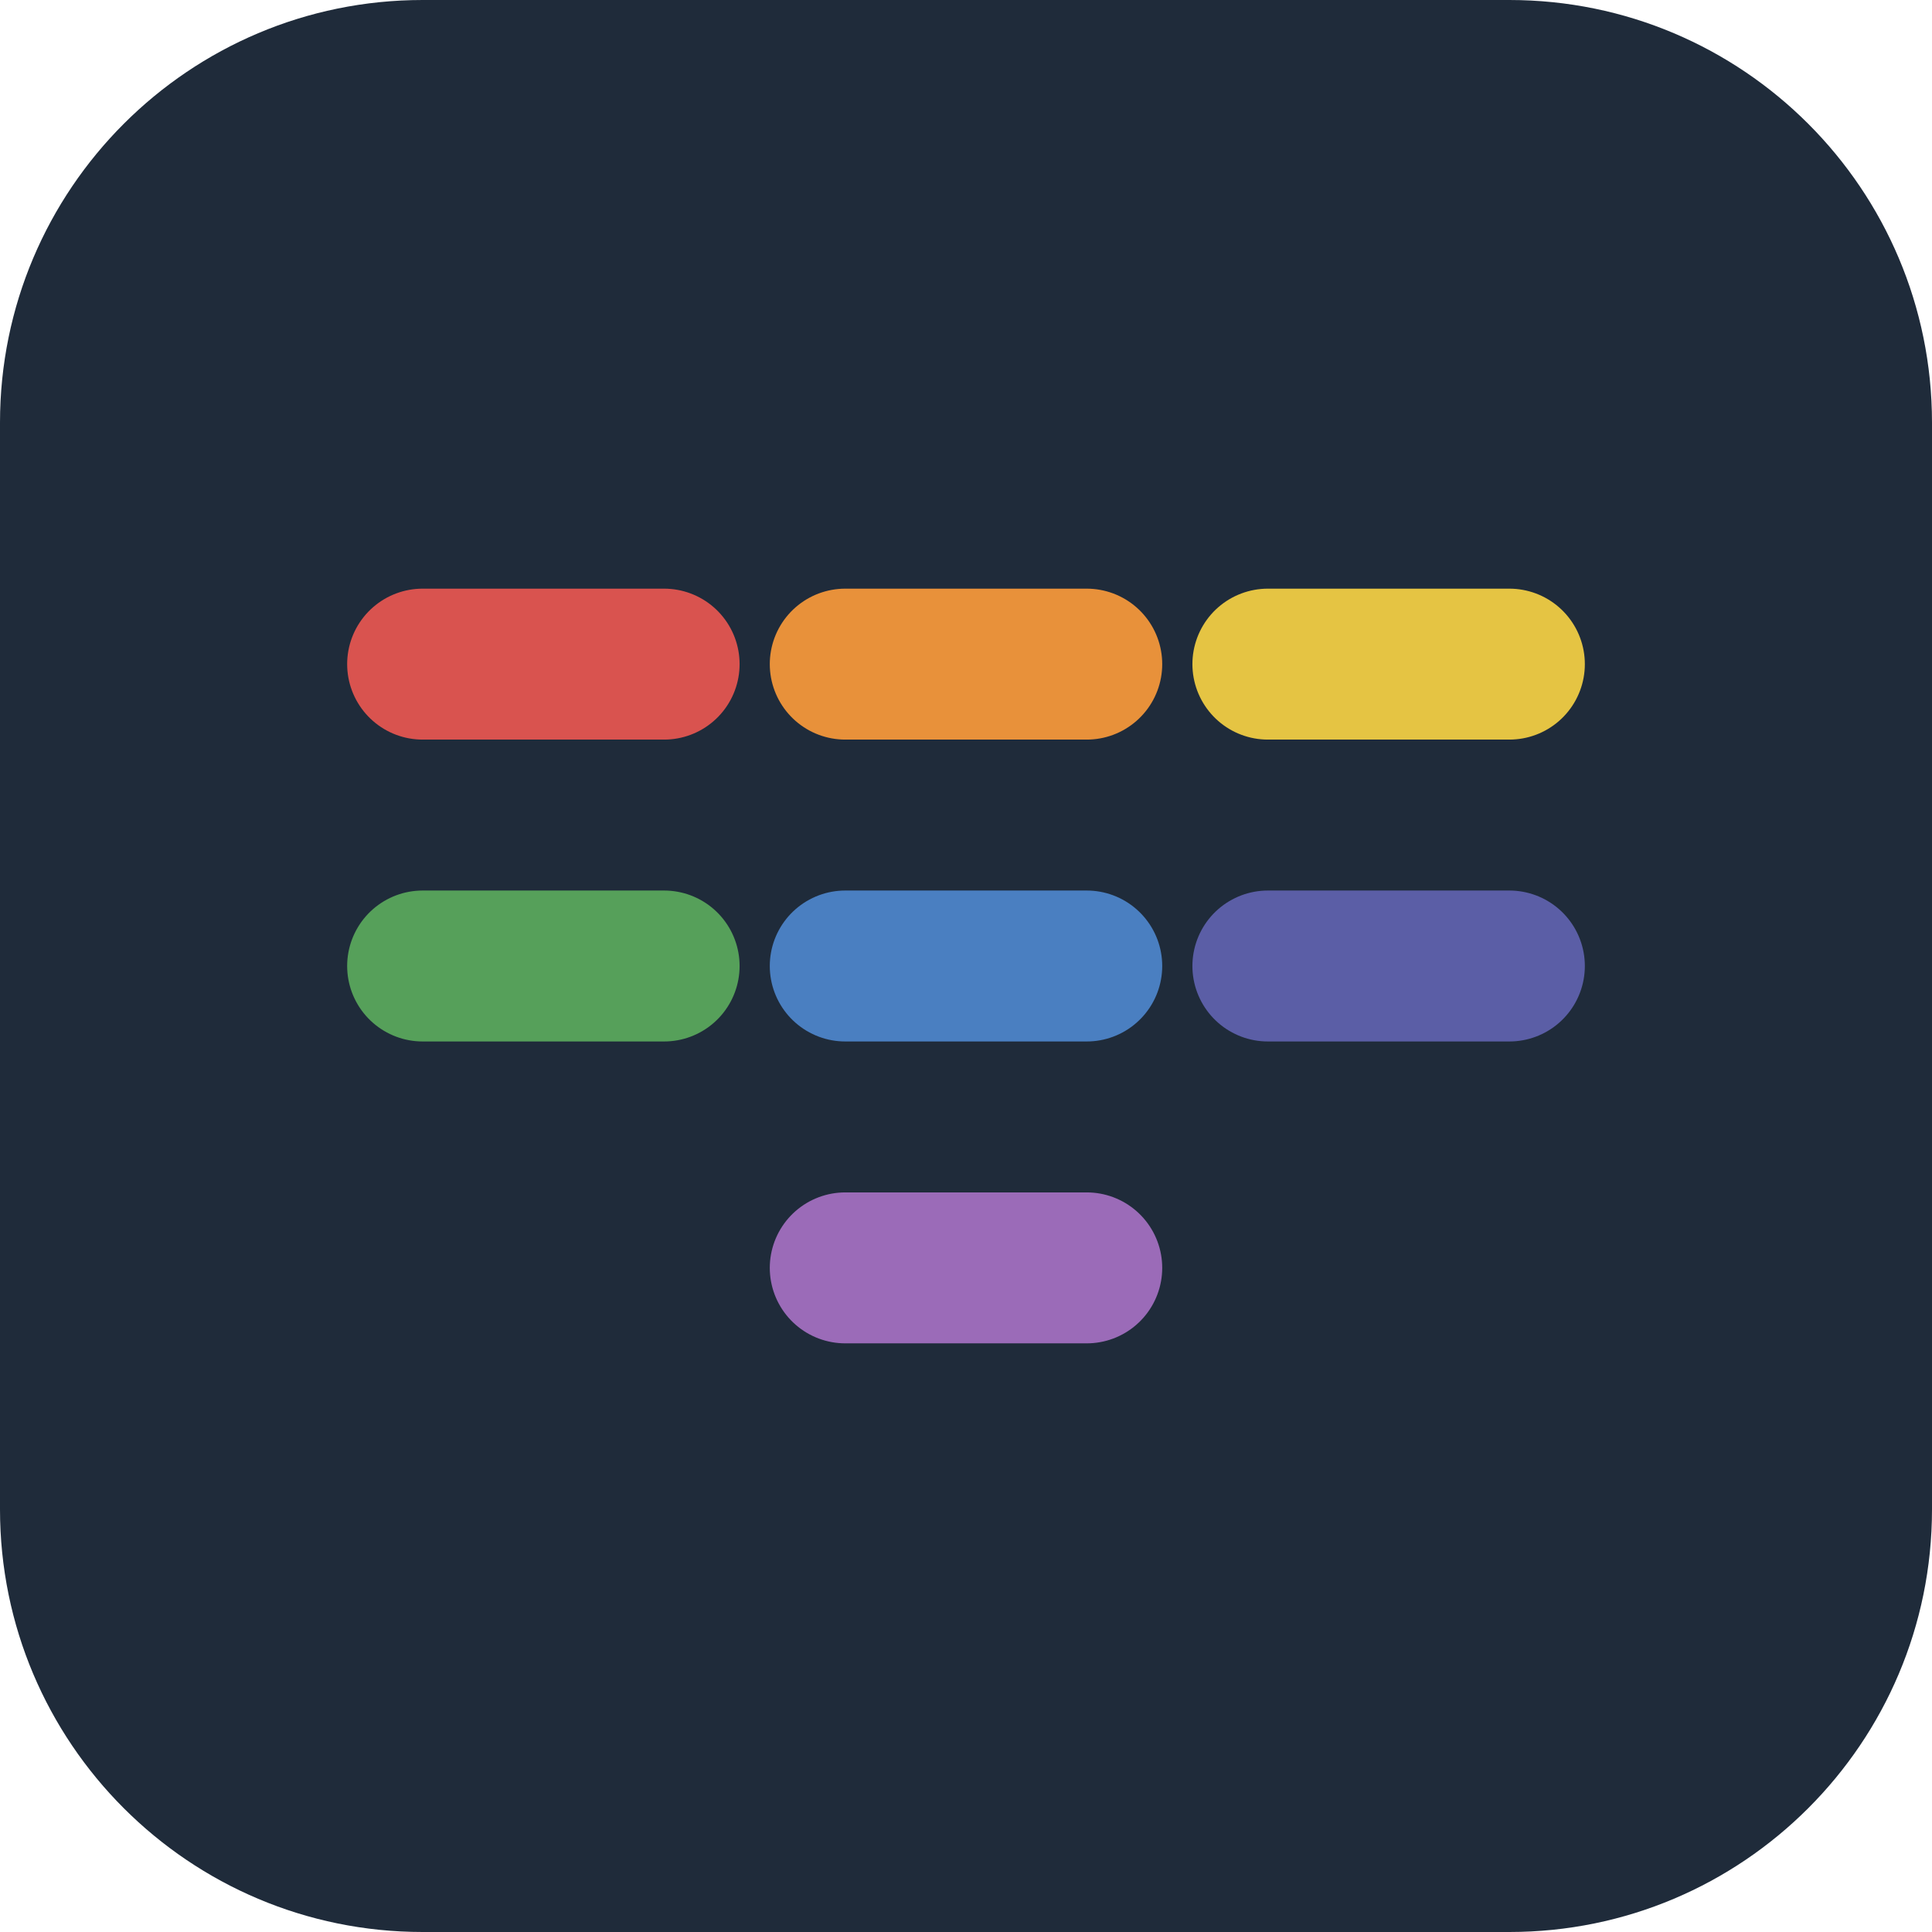
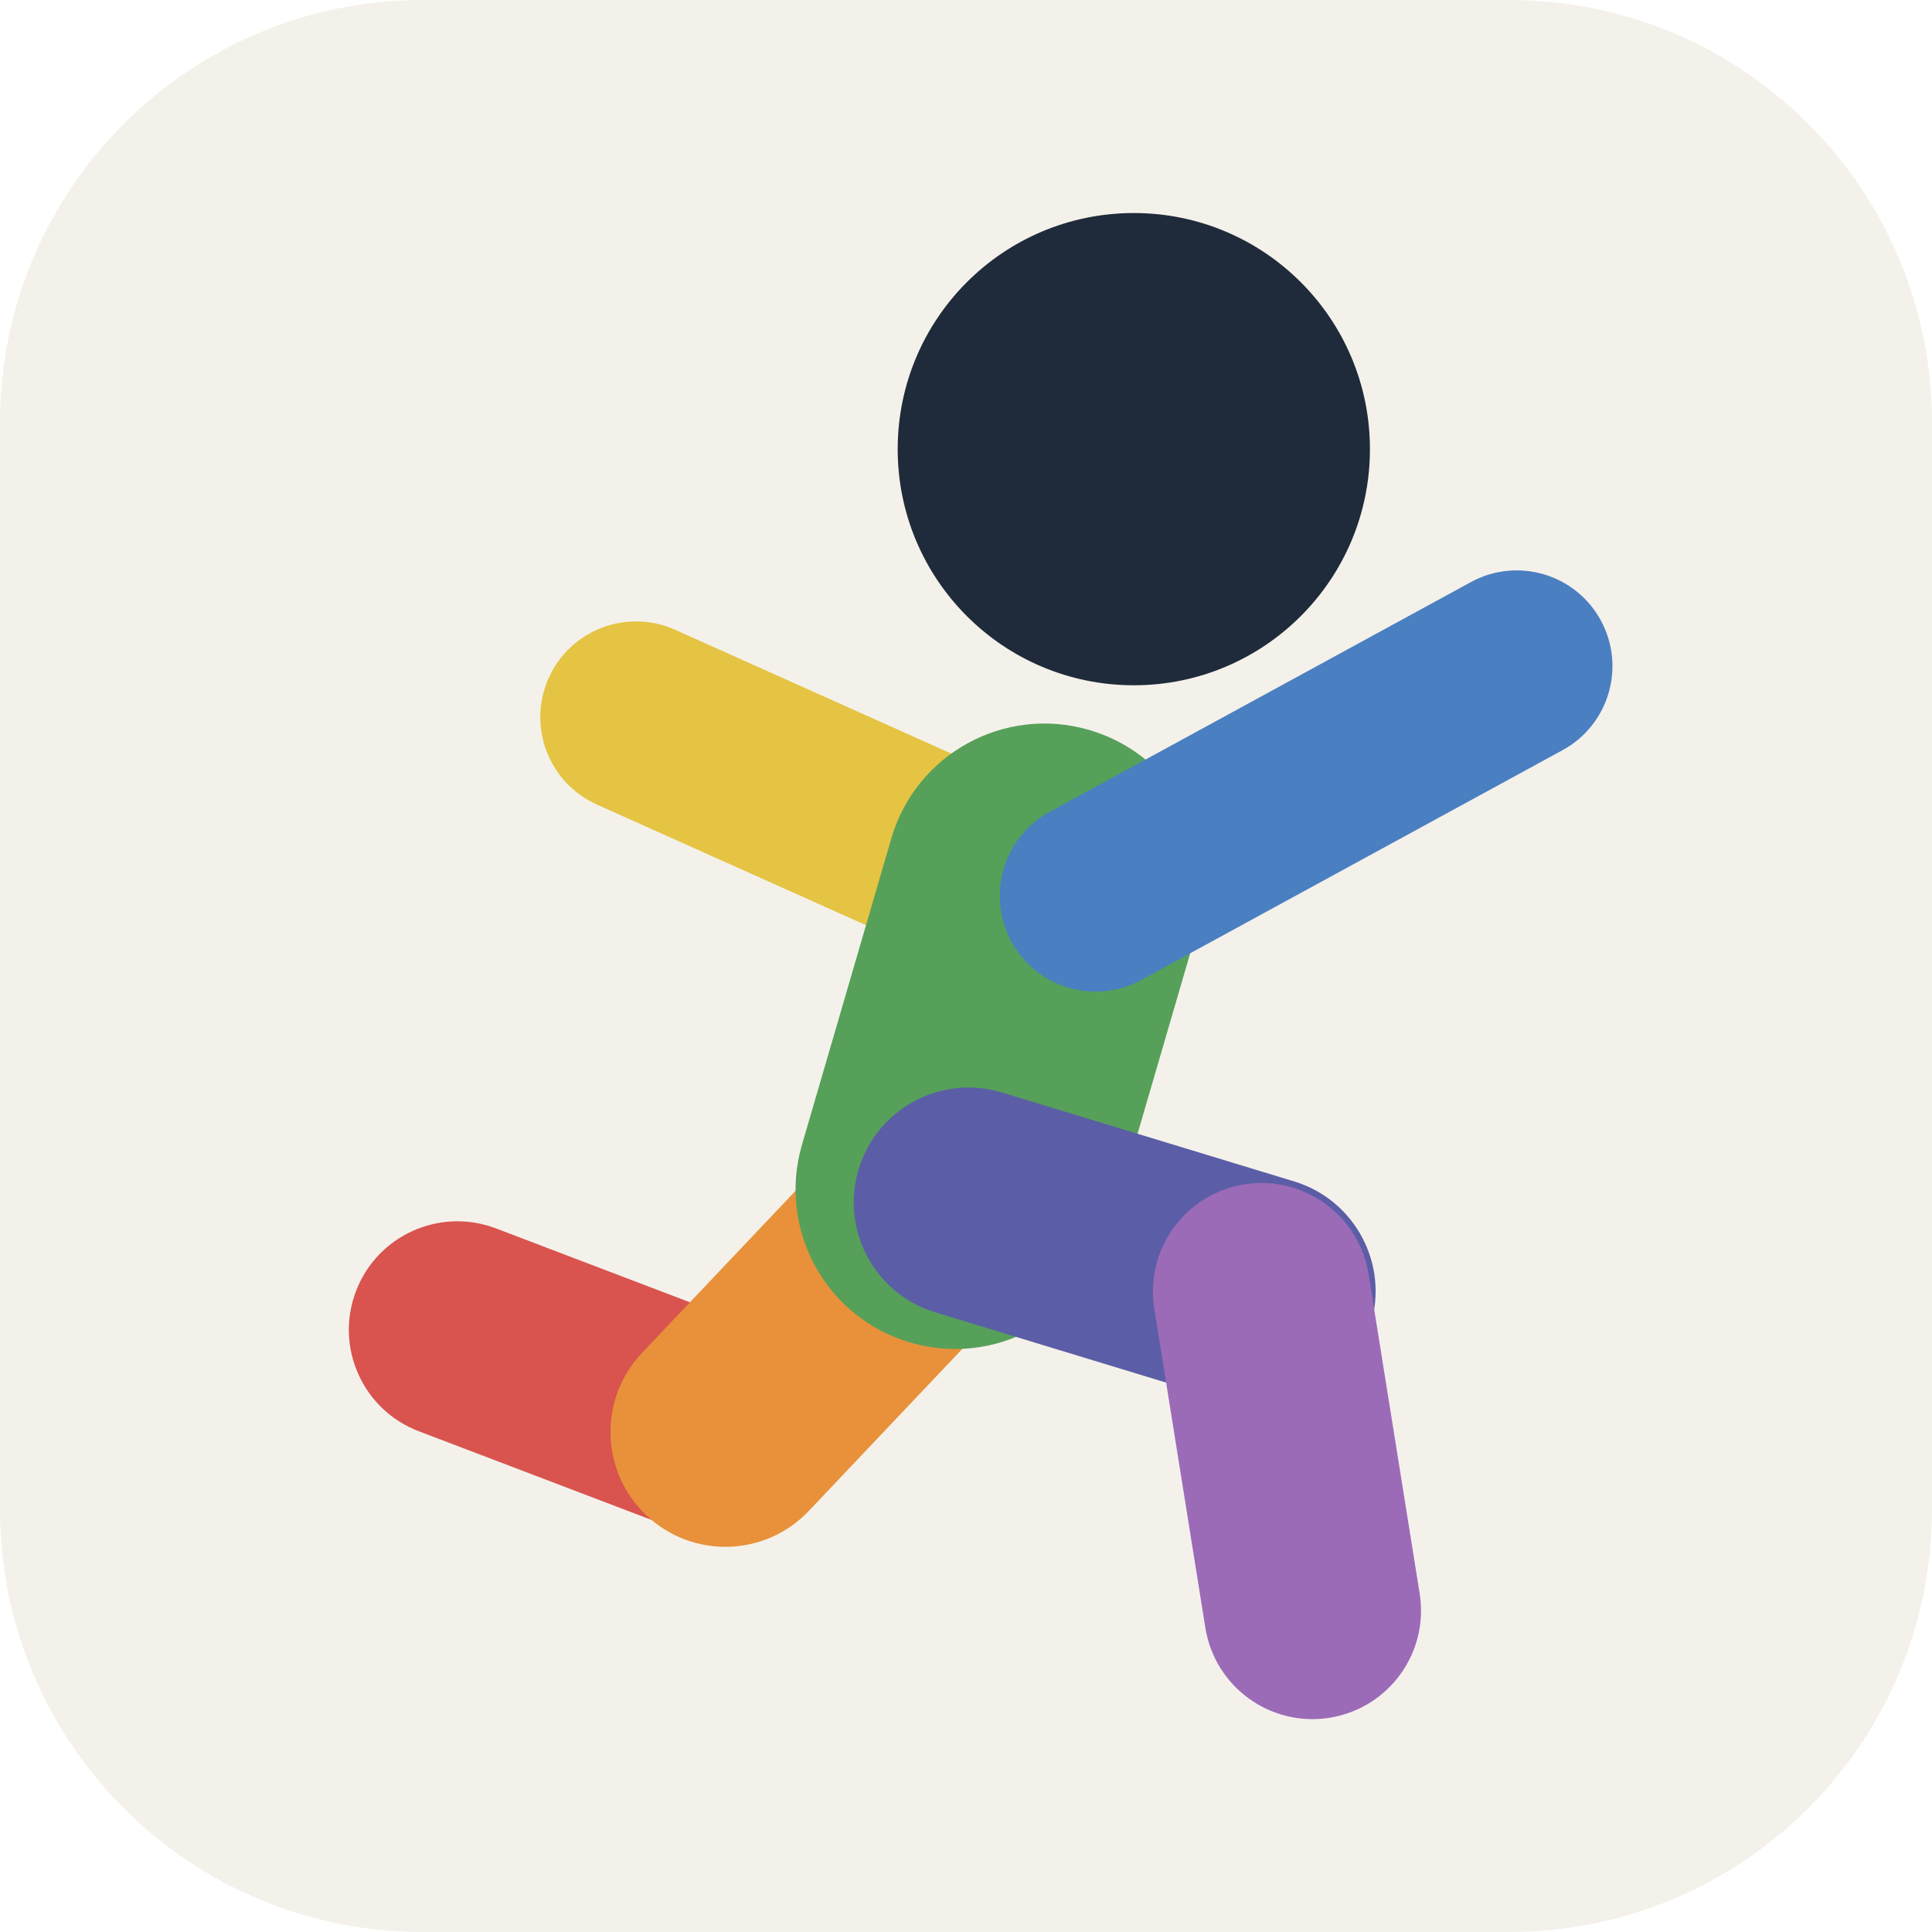
<svg xmlns="http://www.w3.org/2000/svg" viewBox="0 0 64 64">
-   <rect width="64" height="64" rx="14" fill="#1f2b3a" />
-   <g stroke-width="5" stroke-linecap="round">
-     <path d="M14 22h8" stroke="#d9534f" />
-     <path d="M28 22h8" stroke="#e8913a" />
-     <path d="M42 22h8" stroke="#e5c443" />
-     <path d="M14 32h8" stroke="#56a05a" />
-     <path d="M28 32h8" stroke="#4a7fc1" />
-     <path d="M42 32h8" stroke="#5b5ea6" />
-     <path d="M28 42h8" stroke="#9b6bb8" />
+   <rect width="64" height="64" rx="14" fill="#f4f1ea" />
+   <g transform="translate(10.5 6) scale(0.2114)">
+     <g transform="translate(-4 2)">
+       <path fill="#d9534f" d="M74.05 178.11L32.05 162.11A17 17 0 0 0 19.95 193.89L61.95 209.89A17 17 0 0 0 74.05 178.11Z" />
+       <path fill="#e8913a" d="M90.93 143.62L54.93 181.62A18 18 0 0 0 81.07 206.38L117.07 168.38A18 18 0 0 0 90.93 143.62Z" />
+       <path fill="#e5c443" d="M118.14 94.31L60.14 68.31A15 15 0 0 0 47.86 95.69L105.86 121.69A15 15 0 0 0 118.14 94.31Z" />
+       <path fill="#56a05a" d="M94 101L80 149A25 25 0 0 0 128 163L142 115A25 25 0 0 0 94 101Z" />
+       <path fill="#4a7fc1" d="M133.18 123.17L199.18 87.17A15 15 0 0 0 184.82 60.83L118.82 96.83A15 15 0 0 0 133.18 123.17Z" />
+       <path fill="#5b5ea6" d="M100.76 175.22L146.76 189.22A18 18 0 0 0 157.24 154.78L111.24 140.78A18 18 0 0 0 100.76 175.22Z" />
+       <path fill="#9b6bb8" d="M135.21 174.69L143.21 224.69A17 17 0 0 0 176.79 219.31L168.79 169.31A17 17 0 0 0 135.21 174.69Z" />
+       <circle fill="#1f2b3a" cx="132" cy="40" r="37" />
+     </g>
  </g>
</svg>
